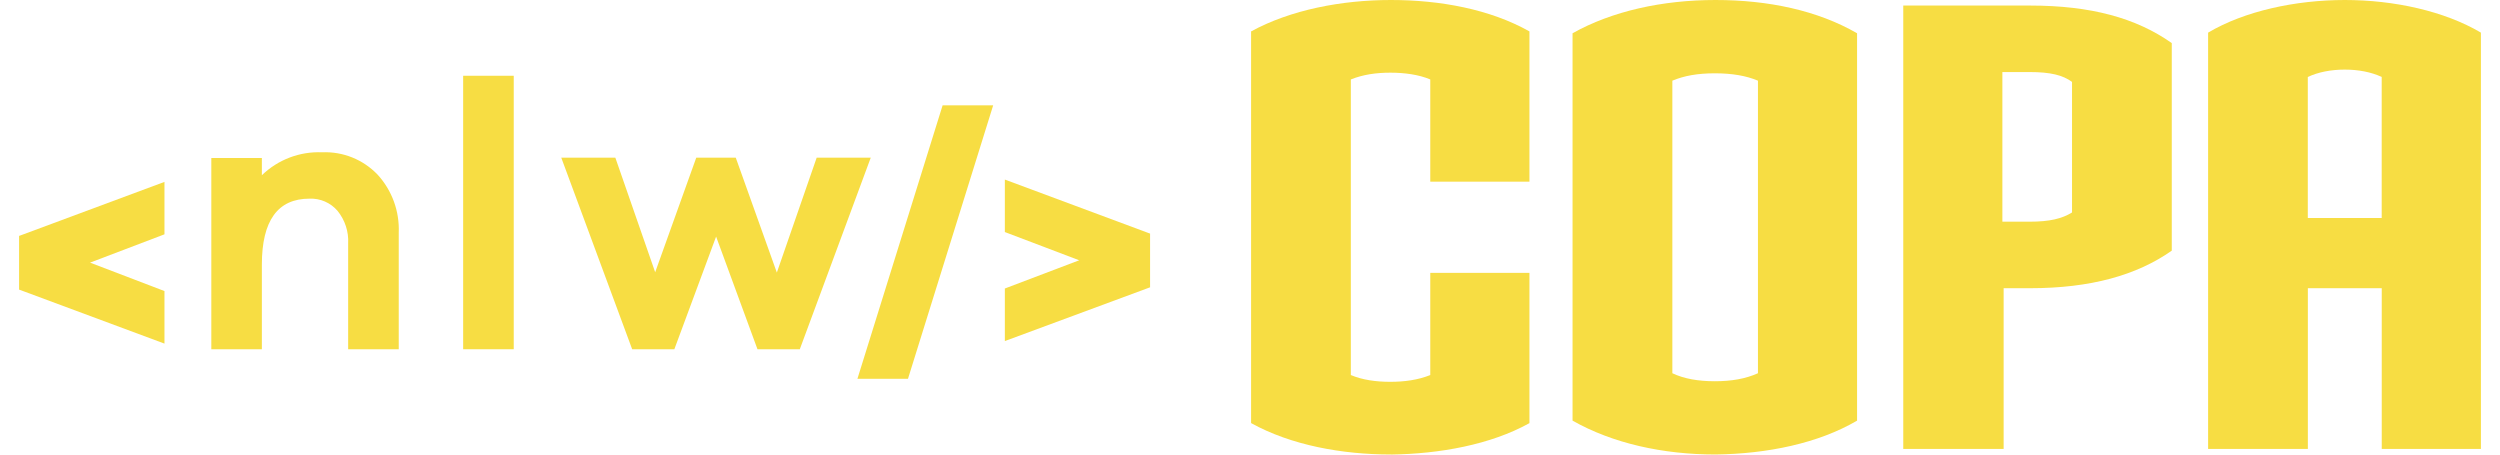
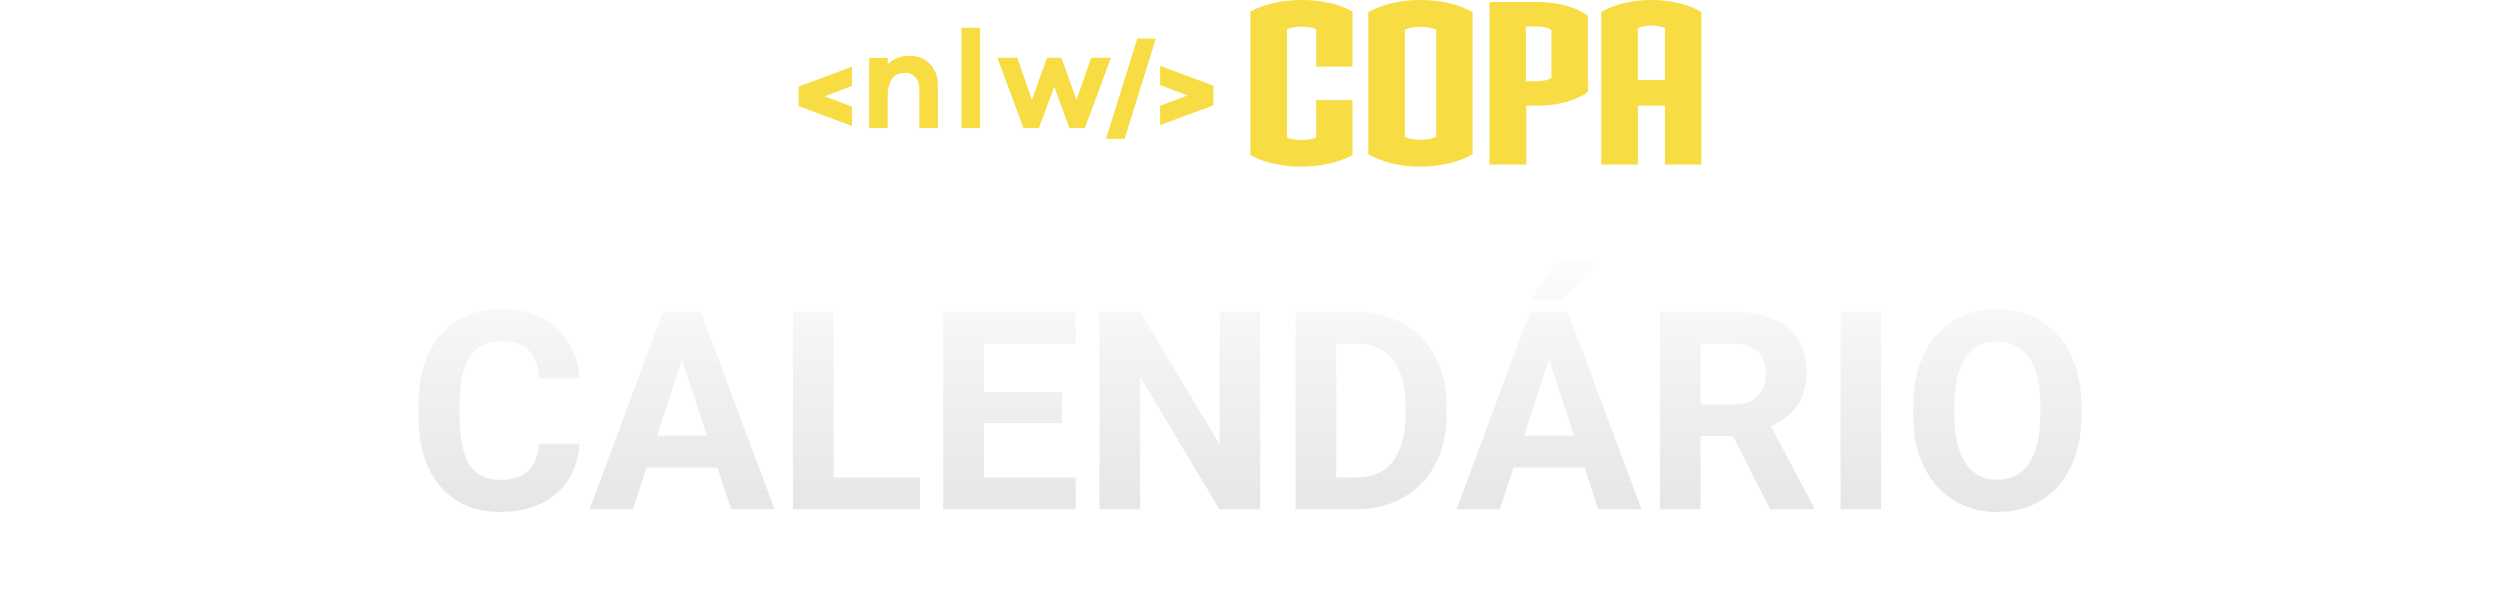
- <svg xmlns="http://www.w3.org/2000/svg" width="99" height="18" viewBox="0 0 99 18" fill="none">
-   <path fill-rule="evenodd" clip-rule="evenodd" d="M6.513 9.282V7.203L0.767 9.339H0.756V11.472H0.767L6.513 13.607V11.526L3.566 10.4L6.513 9.279V9.282Z" fill="#F7DD43" />
-   <path fill-rule="evenodd" clip-rule="evenodd" d="M39.792 13.504V11.425L42.736 10.307L39.792 9.189V7.111L45.53 9.246H45.543V11.382H45.53L39.792 13.506V13.504ZM37.328 4.17L33.954 15H35.956L39.33 4.17H37.328Z" fill="#F7DD43" />
-   <path fill-rule="evenodd" clip-rule="evenodd" d="M14.954 6.917C15.526 7.543 15.825 8.37 15.79 9.216V13.83H13.787V9.641C13.812 9.173 13.662 8.716 13.368 8.351C13.091 8.027 12.68 7.848 12.253 7.867C10.999 7.867 10.37 8.737 10.37 10.476V13.83H8.368V6.256H10.37V6.939C11.007 6.322 11.869 5.993 12.756 6.031C13.583 5.995 14.383 6.319 14.954 6.917Z" fill="#F7DD43" />
-   <path fill-rule="evenodd" clip-rule="evenodd" d="M18.341 3V13.83H20.344V3H18.341Z" fill="#F7DD43" />
-   <path fill-rule="evenodd" clip-rule="evenodd" d="M31.666 13.83H29.996L28.358 9.369L26.704 13.83H25.034L22.226 6.243H24.367L25.945 10.781L27.572 6.243H29.136L30.763 10.794L32.341 6.243H34.482L31.672 13.83H31.666Z" fill="#F7DD43" />
-   <path d="M55.08 17.998C53.153 17.998 51.13 17.633 49.543 16.754V1.244C51.105 0.39 53.128 2.85548e-05 55.08 2.85548e-05C57.031 2.85548e-05 59.007 0.365 60.566 1.244V7.195H56.639V3.146C56.176 2.951 55.615 2.878 55.055 2.878C54.495 2.878 53.981 2.951 53.493 3.146V14.852C53.956 15.047 54.493 15.12 55.055 15.12C55.617 15.12 56.152 15.047 56.639 14.852V10.805H60.566V16.756C59.03 17.61 57.006 17.975 55.08 18V17.998Z" fill="#F7DD43" />
-   <path d="M67.931 17.998C65.858 17.998 63.859 17.558 62.273 16.657V1.317C63.834 0.44 65.835 0 67.931 0C70.028 0 71.979 0.415 73.54 1.317V16.657C72.004 17.558 69.98 17.973 67.931 17.998ZM69.615 3.195C69.153 3 68.591 2.903 67.908 2.903C67.226 2.903 66.689 3 66.225 3.195V14.78C66.687 15 67.249 15.097 67.908 15.097C68.568 15.097 69.128 15 69.615 14.78V3.195Z" fill="#F7DD43" />
-   <path d="M80.393 11.413H79.344V17.778H75.369V0.22H80.393C82.784 0.22 84.588 0.707 86.002 1.707V9.926C84.613 10.902 82.782 11.413 80.393 11.413ZM82.052 3.243C81.687 2.975 81.198 2.853 80.368 2.853H79.294V8.779H80.368C81.173 8.779 81.66 8.657 82.052 8.414V3.243Z" fill="#F7DD43" />
-   <path d="M94.317 17.778V11.413H91.391V17.778H87.441V1.292C88.88 0.438 90.904 0 92.855 0C94.806 0 96.805 0.44 98.244 1.292V17.778H94.317ZM94.317 3.048C93.902 2.853 93.39 2.756 92.853 2.756C92.316 2.756 91.804 2.853 91.389 3.048V8.632H94.315V3.048H94.317Z" fill="#F7DD43" />
+ <svg xmlns="http://www.w3.org/2000/svg" width="270" height="64" viewBox="0 0 270 64" fill="none">
+   <path fill-rule="evenodd" clip-rule="evenodd" d="M92.013 9.282V7.203L86.267 9.339H86.256V11.472H86.267L92.013 13.607V11.526L89.066 10.4L92.013 9.279V9.282Z" fill="#F7DD43" />
+   <path fill-rule="evenodd" clip-rule="evenodd" d="M125.292 13.504V11.425L128.236 10.307L125.292 9.189V7.111L131.03 9.246H131.043V11.382H131.03L125.292 13.506V13.504ZM122.827 4.17L119.454 15H121.456L124.83 4.17H122.827Z" fill="#F7DD43" />
+   <path fill-rule="evenodd" clip-rule="evenodd" d="M100.454 6.917C101.026 7.543 101.325 8.37 101.29 9.216V13.83H99.287V9.641C99.312 9.173 99.162 8.716 98.868 8.351C98.591 8.027 98.18 7.848 97.753 7.867C96.499 7.867 95.87 8.737 95.87 10.476V13.83H93.868V6.256H95.87V6.939C96.507 6.322 97.369 5.993 98.256 6.031C99.083 5.995 99.883 6.319 100.454 6.917Z" fill="#F7DD43" />
+   <path fill-rule="evenodd" clip-rule="evenodd" d="M103.841 3V13.83H105.844V3H103.841Z" fill="#F7DD43" />
+   <path fill-rule="evenodd" clip-rule="evenodd" d="M117.166 13.83H115.496L113.858 9.369L112.204 13.83H110.534L107.726 6.243H109.867L111.445 10.781L113.072 6.243H114.636L116.263 10.794L117.841 6.243H119.982L117.172 13.83H117.166Z" fill="#F7DD43" />
+   <path d="M140.58 17.998C138.653 17.998 136.629 17.633 135.043 16.754V1.244C136.605 0.39 138.628 2.85548e-05 140.58 2.85548e-05C142.531 2.85548e-05 144.507 0.365 146.066 1.244V7.195H142.139V3.146C141.676 2.951 141.115 2.878 140.555 2.878C139.995 2.878 139.481 2.951 138.993 3.146V14.852C139.456 15.047 139.993 15.12 140.555 15.12C141.117 15.12 141.652 15.047 142.139 14.852V10.805H146.066V16.756C144.53 17.61 142.506 17.975 140.58 18V17.998Z" fill="#F7DD43" />
+   <path d="M153.431 17.998C151.358 17.998 149.359 17.558 147.773 16.657V1.317C149.334 0.44 151.335 0 153.431 0C155.528 0 157.479 0.415 159.04 1.317V16.657C157.504 17.558 155.48 17.973 153.431 17.998ZM155.115 3.195C154.652 3 154.091 2.903 153.408 2.903C152.726 2.903 152.189 3 151.725 3.195V14.78C152.187 15 152.749 15.097 153.408 15.097C154.068 15.097 154.628 15 155.115 14.78V3.195Z" fill="#F7DD43" />
+   <path d="M165.893 11.413H164.844V17.778H160.869V0.22H165.893C168.284 0.22 170.088 0.707 171.502 1.707V9.926C170.113 10.902 168.282 11.413 165.893 11.413ZM167.552 3.243C167.187 2.975 166.698 2.853 165.868 2.853H164.794V8.779H165.868C166.673 8.779 167.16 8.657 167.552 8.414V3.243Z" fill="#F7DD43" />
+   <path d="M179.817 17.778V11.413H176.891V17.778H172.941V1.292C174.38 0.438 176.404 0 178.355 0C180.306 0 182.305 0.44 183.744 1.292V17.778H179.817ZM179.817 3.048C179.402 2.853 178.89 2.756 178.353 2.756C177.816 2.756 177.304 2.853 176.889 3.048V8.632H179.815V3.048H179.817Z" fill="#F7DD43" />
+   <path d="M58.213 47.925H62.593C62.505 49.36 62.109 50.635 61.406 51.748C60.713 52.861 59.741 53.73 58.491 54.355C57.251 54.98 55.757 55.293 54.009 55.293C52.642 55.293 51.416 55.059 50.332 54.59C49.248 54.111 48.32 53.428 47.549 52.539C46.787 51.65 46.206 50.576 45.806 49.316C45.405 48.057 45.205 46.645 45.205 45.083V43.603C45.205 42.041 45.41 40.63 45.82 39.37C46.24 38.101 46.836 37.022 47.607 36.133C48.389 35.244 49.321 34.56 50.405 34.082C51.489 33.603 52.7 33.364 54.038 33.364C55.815 33.364 57.315 33.687 58.535 34.331C59.766 34.976 60.718 35.864 61.392 36.997C62.075 38.13 62.485 39.419 62.622 40.864H58.227C58.179 40.005 58.008 39.277 57.715 38.682C57.422 38.076 56.977 37.622 56.382 37.319C55.796 37.007 55.015 36.851 54.038 36.851C53.306 36.851 52.666 36.987 52.119 37.261C51.572 37.534 51.113 37.949 50.742 38.506C50.371 39.062 50.093 39.766 49.907 40.615C49.731 41.455 49.644 42.441 49.644 43.574V45.083C49.644 46.187 49.727 47.158 49.893 47.998C50.059 48.828 50.312 49.531 50.654 50.107C51.006 50.674 51.455 51.103 52.002 51.397C52.559 51.68 53.227 51.821 54.009 51.821C54.927 51.821 55.684 51.675 56.279 51.382C56.875 51.089 57.329 50.654 57.642 50.078C57.964 49.502 58.154 48.784 58.213 47.925ZM74.15 37.319L68.35 55H63.677L71.602 33.672H74.575L74.15 37.319ZM78.97 55L73.154 37.319L72.686 33.672H75.689L83.657 55H78.97ZM78.706 47.06V50.503H67.441V47.06H78.706ZM99.346 51.572V55H88.608V51.572H99.346ZM90.029 33.672V55H85.635V33.672H90.029ZM116.177 51.572V55H104.824V51.572H116.177ZM106.26 33.672V55H101.865V33.672H106.26ZM114.697 42.358V45.698H104.824V42.358H114.697ZM116.162 33.672V37.114H104.824V33.672H116.162ZM136.099 33.672V55H131.704L123.135 40.703V55H118.74V33.672H123.135L131.719 47.983V33.672H136.099ZM146.47 55H141.826L141.855 51.572H146.47C147.622 51.572 148.594 51.313 149.385 50.796C150.176 50.269 150.771 49.502 151.172 48.496C151.582 47.49 151.787 46.274 151.787 44.849V43.809C151.787 42.715 151.67 41.753 151.436 40.923C151.211 40.093 150.874 39.395 150.425 38.828C149.976 38.262 149.424 37.837 148.77 37.554C148.115 37.261 147.363 37.114 146.514 37.114H141.738V33.672H146.514C147.939 33.672 149.243 33.916 150.425 34.404C151.616 34.883 152.646 35.571 153.516 36.47C154.385 37.368 155.054 38.442 155.522 39.692C156.001 40.933 156.24 42.315 156.24 43.838V44.849C156.24 46.362 156.001 47.744 155.522 48.994C155.054 50.244 154.385 51.318 153.516 52.217C152.656 53.105 151.626 53.794 150.425 54.282C149.233 54.761 147.915 55 146.47 55ZM144.316 33.672V55H139.922V33.672H144.316ZM167.783 37.319L161.982 55H157.31L165.234 33.672H168.208L167.783 37.319ZM172.603 55L166.787 37.319L166.318 33.672H169.321L177.29 55H172.603ZM172.339 47.06V50.503H161.074V47.06H172.339ZM165.308 32.471L168.179 27.959H172.764L168.735 32.471H165.308ZM179.268 33.672H187.222C188.853 33.672 190.254 33.916 191.426 34.404C192.607 34.893 193.516 35.615 194.15 36.572C194.785 37.529 195.103 38.706 195.103 40.102C195.103 41.245 194.907 42.227 194.517 43.047C194.136 43.857 193.594 44.536 192.891 45.083C192.197 45.62 191.382 46.05 190.444 46.372L189.053 47.105H182.139L182.109 43.677H187.251C188.022 43.677 188.662 43.54 189.17 43.267C189.678 42.993 190.059 42.612 190.312 42.124C190.576 41.636 190.708 41.069 190.708 40.425C190.708 39.741 190.581 39.15 190.327 38.652C190.073 38.154 189.688 37.773 189.17 37.51C188.652 37.246 188.003 37.114 187.222 37.114H183.662V55H179.268V33.672ZM191.191 55L186.328 45.493L190.972 45.464L195.894 54.795V55H191.191ZM203.159 33.672V55H198.779V33.672H203.159ZM224.795 43.838V44.849C224.795 46.47 224.575 47.925 224.136 49.214C223.696 50.503 223.076 51.602 222.275 52.51C221.475 53.408 220.518 54.097 219.404 54.575C218.301 55.054 217.075 55.293 215.728 55.293C214.39 55.293 213.164 55.054 212.051 54.575C210.947 54.097 209.99 53.408 209.18 52.51C208.369 51.602 207.739 50.503 207.29 49.214C206.851 47.925 206.631 46.47 206.631 44.849V43.838C206.631 42.207 206.851 40.752 207.29 39.473C207.729 38.184 208.35 37.085 209.15 36.177C209.961 35.269 210.918 34.575 212.021 34.097C213.135 33.618 214.36 33.379 215.698 33.379C217.046 33.379 218.271 33.618 219.375 34.097C220.488 34.575 221.445 35.269 222.246 36.177C223.057 37.085 223.682 38.184 224.121 39.473C224.57 40.752 224.795 42.207 224.795 43.838ZM220.356 44.849V43.809C220.356 42.676 220.254 41.68 220.049 40.82C219.844 39.961 219.541 39.238 219.141 38.652C218.74 38.066 218.252 37.627 217.676 37.334C217.1 37.031 216.44 36.88 215.698 36.88C214.956 36.88 214.297 37.031 213.721 37.334C213.154 37.627 212.671 38.066 212.271 38.652C211.88 39.238 211.582 39.961 211.377 40.82C211.172 41.68 211.069 42.676 211.069 43.809V44.849C211.069 45.972 211.172 46.968 211.377 47.837C211.582 48.696 211.885 49.424 212.285 50.02C212.686 50.605 213.174 51.05 213.75 51.352C214.326 51.655 214.985 51.807 215.728 51.807C216.47 51.807 217.129 51.655 217.705 51.352C218.281 51.05 218.765 50.605 219.155 50.02C219.546 49.424 219.844 48.696 220.049 47.837C220.254 46.968 220.356 45.972 220.356 44.849Z" fill="url(#paint0_linear_122_239)" />
+   <defs>
+     <linearGradient id="paint0_linear_122_239" x1="135" y1="26" x2="135" y2="64" gradientUnits="userSpaceOnUse">
+       <stop stop-color="white" />
+       <stop offset="1" stop-color="#D9D9D9" stop-opacity="0.8" />
+     </linearGradient>
+   </defs>
</svg>
